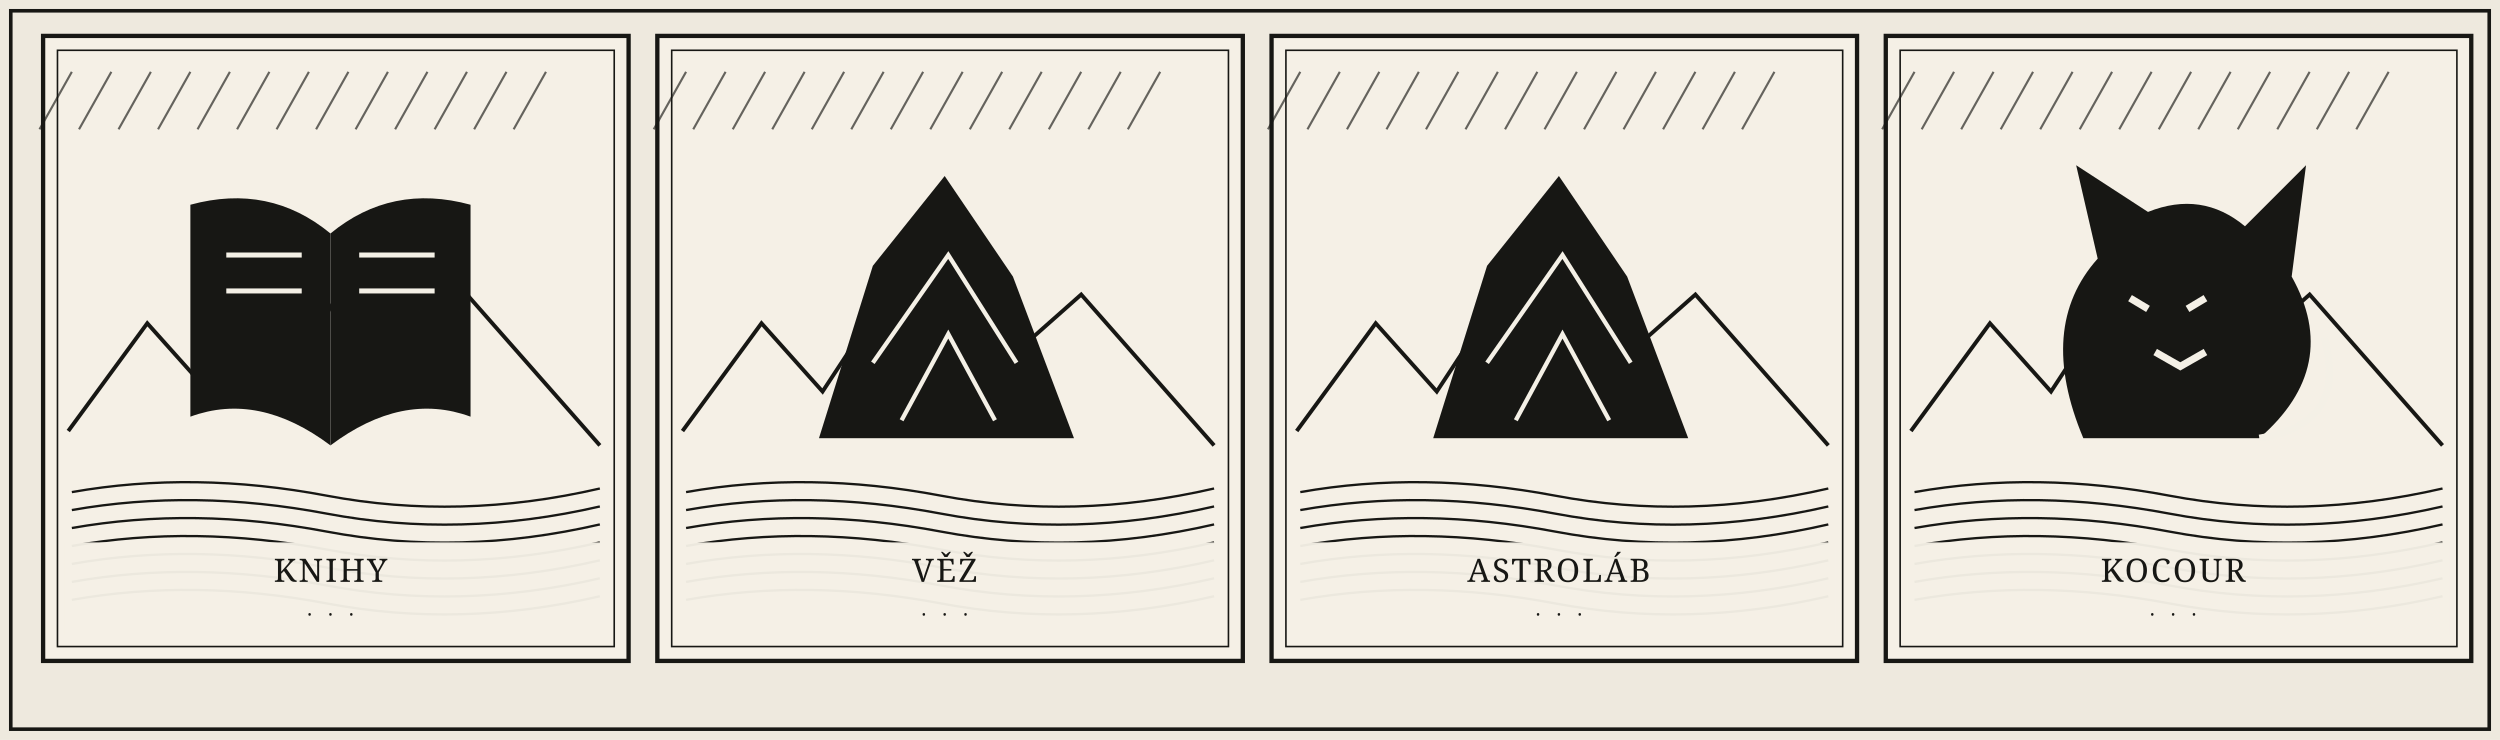
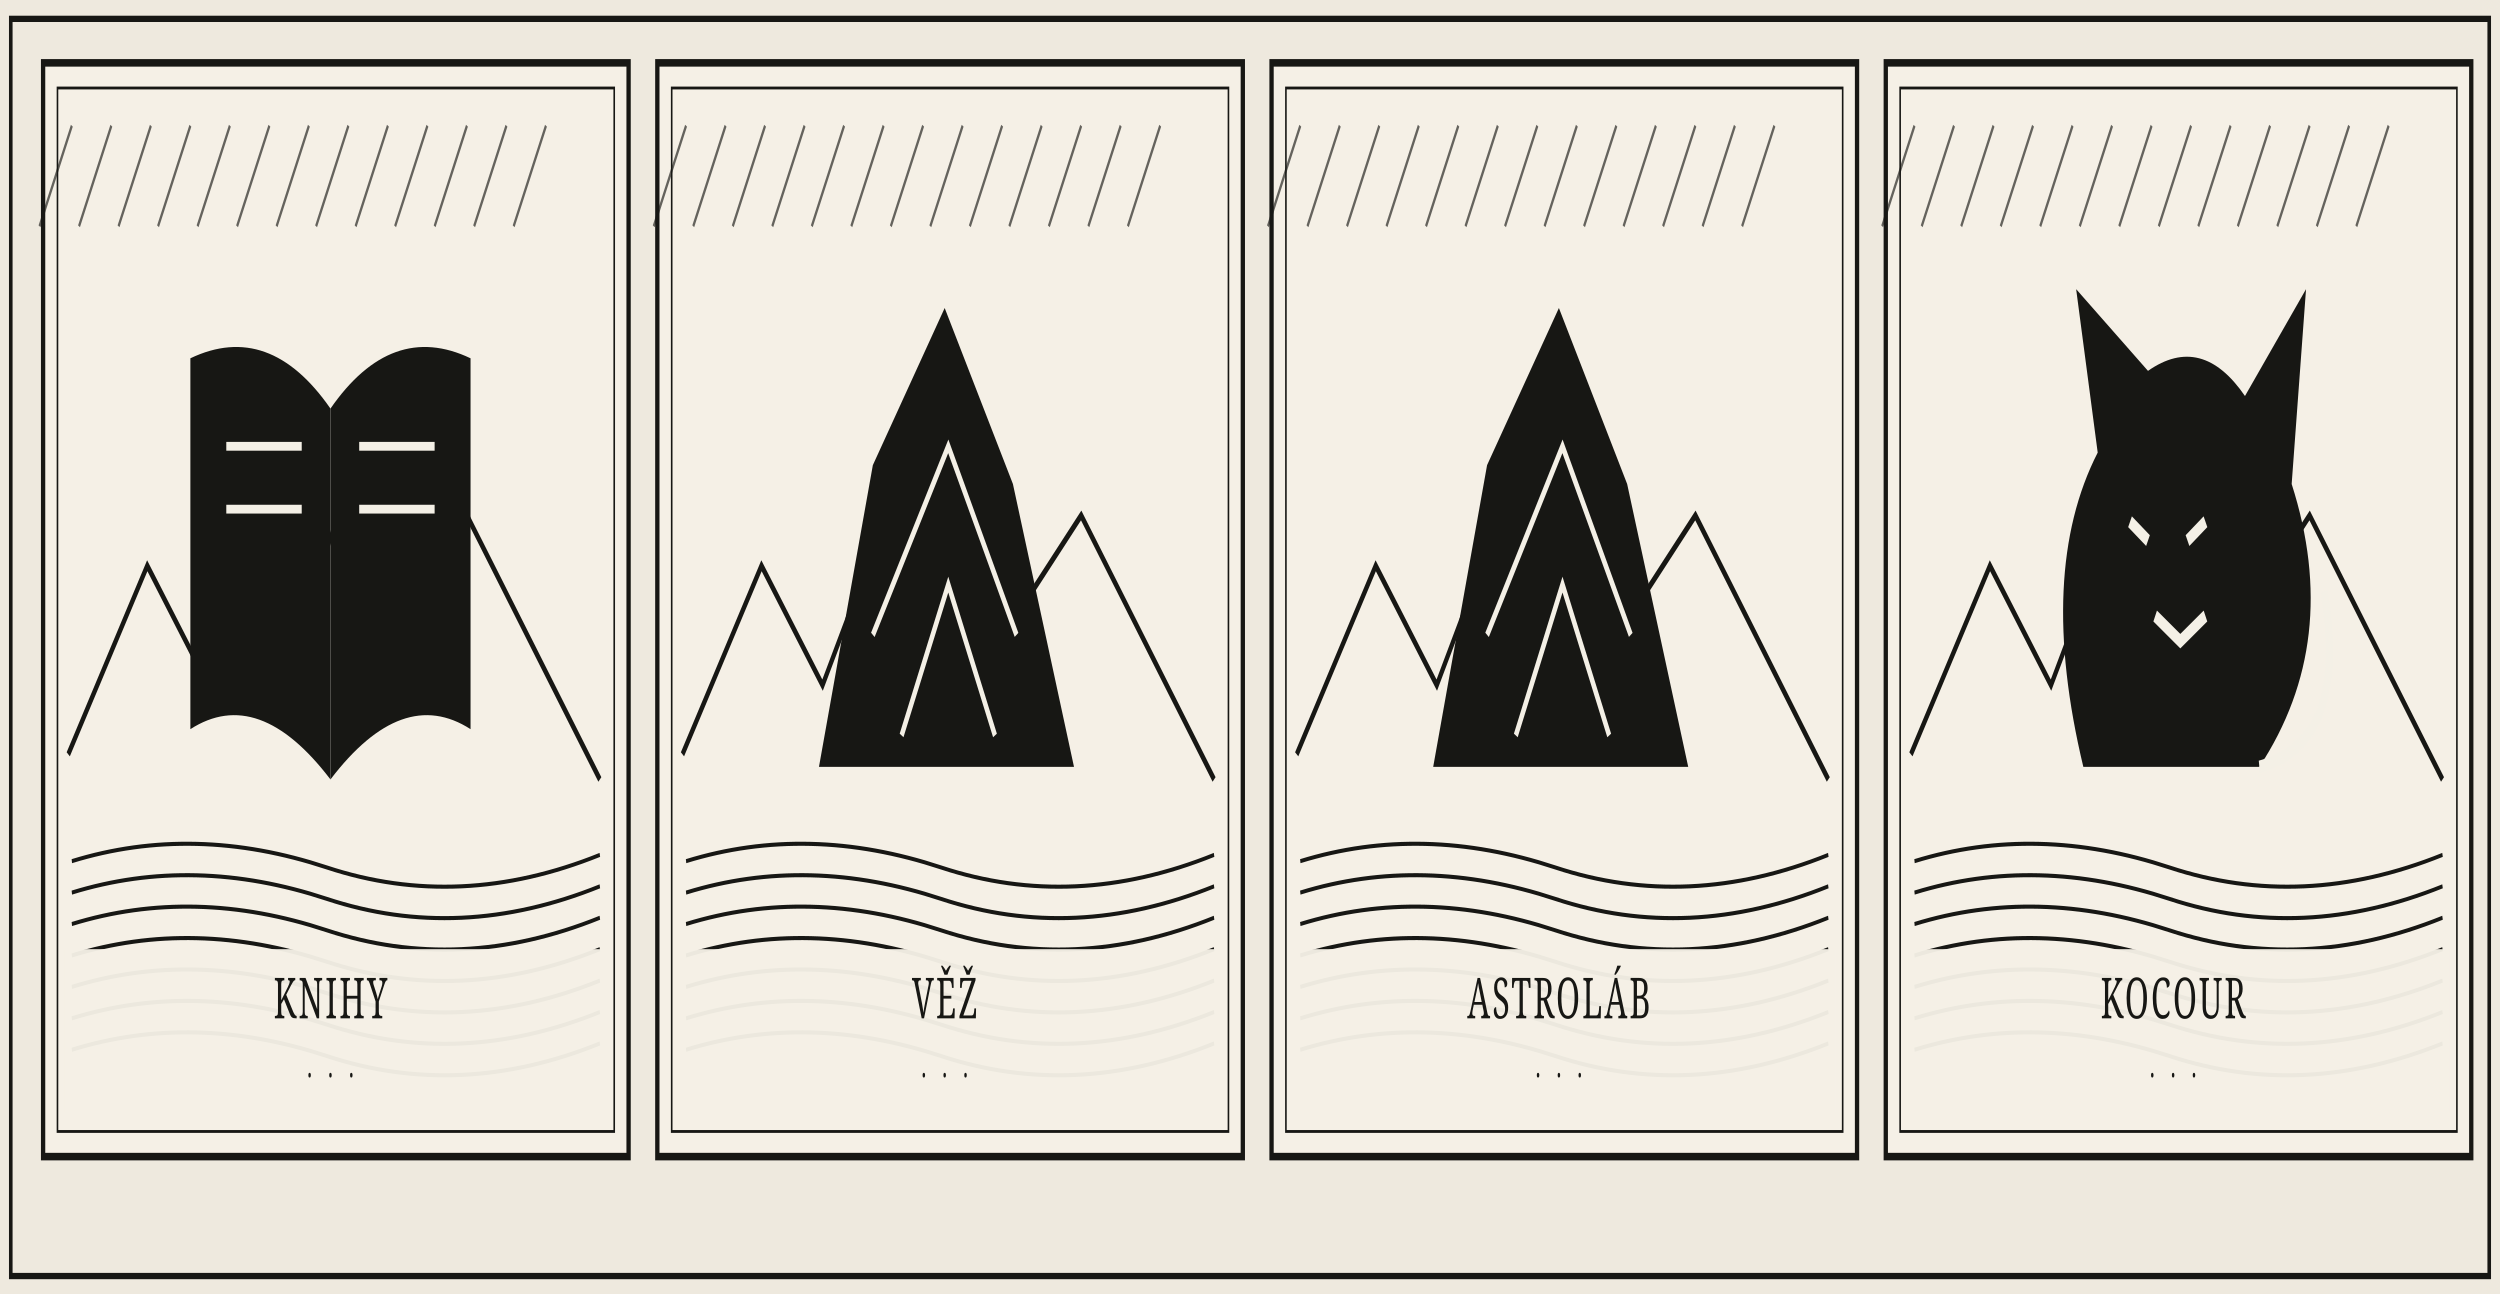
- <svg xmlns="http://www.w3.org/2000/svg" viewBox="0 0 696 206" role="img" aria-labelledby="title desc">
-   <defs>
-     <filter id="paper">
-       <feTurbulence type="fractalNoise" baseFrequency=".75" numOctaves="2" seed="12" />
-       <feColorMatrix values="0 0 0 0 .92 0 0 0 0 .9 0 0 0 0 .83 0 0 0 .12 0" />
-     </filter>
-   </defs>
-   <rect width="696" height="206" fill="#eee9de" />
-   <rect x="3" y="3" width="690" height="200" fill="none" stroke="#171714" stroke-width="1" />
-   <g>
-     <rect x="12" y="10" width="163" height="174" fill="#f5f0e6" stroke="#171714" stroke-width="1.2" />
-     <rect x="16" y="14" width="155" height="166" fill="none" stroke="#171714" stroke-width=".45" />
-     <path d="M20 20 l-9 16" stroke="#171714" stroke-width=".6" opacity=".65" />
-     <path d="M31 20 l-9 16" stroke="#171714" stroke-width=".6" opacity=".65" />
-     <path d="M42 20 l-9 16" stroke="#171714" stroke-width=".6" opacity=".65" />
-     <path d="M53 20 l-9 16" stroke="#171714" stroke-width=".6" opacity=".65" />
-     <path d="M64 20 l-9 16" stroke="#171714" stroke-width=".6" opacity=".65" />
-     <path d="M75 20 l-9 16" stroke="#171714" stroke-width=".6" opacity=".65" />
-     <path d="M86 20 l-9 16" stroke="#171714" stroke-width=".6" opacity=".65" />
-     <path d="M97 20 l-9 16" stroke="#171714" stroke-width=".6" opacity=".65" />
-     <path d="M108 20 l-9 16" stroke="#171714" stroke-width=".6" opacity=".65" />
-     <path d="M119 20 l-9 16" stroke="#171714" stroke-width=".6" opacity=".65" />
-     <path d="M130 20 l-9 16" stroke="#171714" stroke-width=".6" opacity=".65" />
-     <path d="M141 20 l-9 16" stroke="#171714" stroke-width=".6" opacity=".65" />
-     <path d="M152 20 l-9 16" stroke="#171714" stroke-width=".6" opacity=".65" />
-     <path d="M19 120L41 90L58 109L83 71L104 105L130 82L167 124" fill="none" stroke="#171714" stroke-width="1.1" />
-     <path d="M53 57Q75 51 92 65V124Q72 109 53 116Z" fill="#171714" />
-     <path d="M131 57Q109 51 92 65V124Q112 109 131 116Z" fill="#171714" />
-     <path d="M63 71H84M63 81H84M100 71H121M100 81H121" stroke="#f4f0e6" stroke-width="1.4" />
-     <path d="M20 137 Q54 131 91 138 T167 136" fill="none" stroke="#171714" stroke-width=".65" />
-     <path d="M20 142 Q54 136 91 143 T167 141" fill="none" stroke="#171714" stroke-width=".65" />
-     <path d="M20 147 Q54 141 91 148 T167 146" fill="none" stroke="#171714" stroke-width=".65" />
-     <path d="M20 152 Q54 146 91 153 T167 151" fill="none" stroke="#171714" stroke-width=".65" />
-     <path d="M20 157 Q54 151 91 158 T167 156" fill="none" stroke="#171714" stroke-width=".65" />
-     <path d="M20 162 Q54 156 91 163 T167 161" fill="none" stroke="#171714" stroke-width=".65" />
-     <path d="M20 167 Q54 161 91 168 T167 166" fill="none" stroke="#171714" stroke-width=".65" />
-     <rect x="18" y="151" width="151" height="26" fill="#f5f0e6" opacity=".96" />
-     <text x="92" y="162" text-anchor="middle" font-family="Georgia,serif" font-size="9" letter-spacing=".6" fill="#171714">KNIHY</text>
-     <text x="92" y="173" text-anchor="middle" font-family="Georgia,serif" font-size="5.5" letter-spacing="1.5" fill="#171714">· · ·</text>
-   </g>
-   <g>
-     <rect x="183" y="10" width="163" height="174" fill="#f5f0e6" stroke="#171714" stroke-width="1.2" />
-     <rect x="187" y="14" width="155" height="166" fill="none" stroke="#171714" stroke-width=".45" />
-     <path d="M191 20 l-9 16" stroke="#171714" stroke-width=".6" opacity=".65" />
-     <path d="M202 20 l-9 16" stroke="#171714" stroke-width=".6" opacity=".65" />
-     <path d="M213 20 l-9 16" stroke="#171714" stroke-width=".6" opacity=".65" />
-     <path d="M224 20 l-9 16" stroke="#171714" stroke-width=".6" opacity=".65" />
-     <path d="M235 20 l-9 16" stroke="#171714" stroke-width=".6" opacity=".65" />
-     <path d="M246 20 l-9 16" stroke="#171714" stroke-width=".6" opacity=".65" />
-     <path d="M257 20 l-9 16" stroke="#171714" stroke-width=".6" opacity=".65" />
-     <path d="M268 20 l-9 16" stroke="#171714" stroke-width=".6" opacity=".65" />
-     <path d="M279 20 l-9 16" stroke="#171714" stroke-width=".6" opacity=".65" />
-     <path d="M290 20 l-9 16" stroke="#171714" stroke-width=".6" opacity=".65" />
-     <path d="M301 20 l-9 16" stroke="#171714" stroke-width=".6" opacity=".65" />
-     <path d="M312 20 l-9 16" stroke="#171714" stroke-width=".6" opacity=".65" />
-     <path d="M323 20 l-9 16" stroke="#171714" stroke-width=".6" opacity=".65" />
-     <path d="M190 120L212 90L229 109L254 71L275 105L301 82L338 124" fill="none" stroke="#171714" stroke-width="1.1" />
-     <path d="M228 122L243 74L263 49L282 77L299 122Z" fill="#171714" />
-     <path d="M243 101L264 71L283 101M251 117L264 93L277 117" stroke="#f4f0e6" stroke-width="1.2" fill="none" />
-     <path d="M191 137 Q225 131 262 138 T338 136" fill="none" stroke="#171714" stroke-width=".65" />
-     <path d="M191 142 Q225 136 262 143 T338 141" fill="none" stroke="#171714" stroke-width=".65" />
-     <path d="M191 147 Q225 141 262 148 T338 146" fill="none" stroke="#171714" stroke-width=".65" />
-     <path d="M191 152 Q225 146 262 153 T338 151" fill="none" stroke="#171714" stroke-width=".65" />
-     <path d="M191 157 Q225 151 262 158 T338 156" fill="none" stroke="#171714" stroke-width=".65" />
-     <path d="M191 162 Q225 156 262 163 T338 161" fill="none" stroke="#171714" stroke-width=".65" />
-     <path d="M191 167 Q225 161 262 168 T338 166" fill="none" stroke="#171714" stroke-width=".65" />
-     <rect x="189" y="151" width="151" height="26" fill="#f5f0e6" opacity=".96" />
-     <text x="263" y="162" text-anchor="middle" font-family="Georgia,serif" font-size="9" letter-spacing=".6" fill="#171714">VĚŽ</text>
-     <text x="263" y="173" text-anchor="middle" font-family="Georgia,serif" font-size="5.5" letter-spacing="1.5" fill="#171714">· · ·</text>
-   </g>
-   <g>
-     <rect x="354" y="10" width="163" height="174" fill="#f5f0e6" stroke="#171714" stroke-width="1.2" />
-     <rect x="358" y="14" width="155" height="166" fill="none" stroke="#171714" stroke-width=".45" />
-     <path d="M362 20 l-9 16" stroke="#171714" stroke-width=".6" opacity=".65" />
-     <path d="M373 20 l-9 16" stroke="#171714" stroke-width=".6" opacity=".65" />
-     <path d="M384 20 l-9 16" stroke="#171714" stroke-width=".6" opacity=".65" />
-     <path d="M395 20 l-9 16" stroke="#171714" stroke-width=".6" opacity=".65" />
-     <path d="M406 20 l-9 16" stroke="#171714" stroke-width=".6" opacity=".65" />
-     <path d="M417 20 l-9 16" stroke="#171714" stroke-width=".6" opacity=".65" />
-     <path d="M428 20 l-9 16" stroke="#171714" stroke-width=".6" opacity=".65" />
-     <path d="M439 20 l-9 16" stroke="#171714" stroke-width=".6" opacity=".65" />
-     <path d="M450 20 l-9 16" stroke="#171714" stroke-width=".6" opacity=".65" />
-     <path d="M461 20 l-9 16" stroke="#171714" stroke-width=".6" opacity=".65" />
-     <path d="M472 20 l-9 16" stroke="#171714" stroke-width=".6" opacity=".65" />
-     <path d="M483 20 l-9 16" stroke="#171714" stroke-width=".6" opacity=".65" />
-     <path d="M494 20 l-9 16" stroke="#171714" stroke-width=".6" opacity=".65" />
-     <path d="M361 120L383 90L400 109L425 71L446 105L472 82L509 124" fill="none" stroke="#171714" stroke-width="1.1" />
-     <path d="M399 122L414 74L434 49L453 77L470 122Z" fill="#171714" />
-     <path d="M414 101L435 71L454 101M422 117L435 93L448 117" stroke="#f4f0e6" stroke-width="1.2" fill="none" />
-     <path d="M362 137 Q396 131 433 138 T509 136" fill="none" stroke="#171714" stroke-width=".65" />
-     <path d="M362 142 Q396 136 433 143 T509 141" fill="none" stroke="#171714" stroke-width=".65" />
-     <path d="M362 147 Q396 141 433 148 T509 146" fill="none" stroke="#171714" stroke-width=".65" />
-     <path d="M362 152 Q396 146 433 153 T509 151" fill="none" stroke="#171714" stroke-width=".65" />
-     <path d="M362 157 Q396 151 433 158 T509 156" fill="none" stroke="#171714" stroke-width=".65" />
-     <path d="M362 162 Q396 156 433 163 T509 161" fill="none" stroke="#171714" stroke-width=".65" />
-     <path d="M362 167 Q396 161 433 168 T509 166" fill="none" stroke="#171714" stroke-width=".65" />
-     <rect x="360" y="151" width="151" height="26" fill="#f5f0e6" opacity=".96" />
-     <text x="434" y="162" text-anchor="middle" font-family="Georgia,serif" font-size="9" letter-spacing=".6" fill="#171714">ASTROLÁB</text>
-     <text x="434" y="173" text-anchor="middle" font-family="Georgia,serif" font-size="5.5" letter-spacing="1.5" fill="#171714">· · ·</text>
-   </g>
-   <g>
-     <rect x="525" y="10" width="163" height="174" fill="#f5f0e6" stroke="#171714" stroke-width="1.2" />
-     <rect x="529" y="14" width="155" height="166" fill="none" stroke="#171714" stroke-width=".45" />
-     <path d="M533 20 l-9 16" stroke="#171714" stroke-width=".6" opacity=".65" />
-     <path d="M544 20 l-9 16" stroke="#171714" stroke-width=".6" opacity=".65" />
-     <path d="M555 20 l-9 16" stroke="#171714" stroke-width=".6" opacity=".65" />
-     <path d="M566 20 l-9 16" stroke="#171714" stroke-width=".6" opacity=".65" />
-     <path d="M577 20 l-9 16" stroke="#171714" stroke-width=".6" opacity=".65" />
-     <path d="M588 20 l-9 16" stroke="#171714" stroke-width=".6" opacity=".65" />
-     <path d="M599 20 l-9 16" stroke="#171714" stroke-width=".6" opacity=".65" />
-     <path d="M610 20 l-9 16" stroke="#171714" stroke-width=".6" opacity=".65" />
-     <path d="M621 20 l-9 16" stroke="#171714" stroke-width=".6" opacity=".65" />
-     <path d="M632 20 l-9 16" stroke="#171714" stroke-width=".6" opacity=".65" />
-     <path d="M643 20 l-9 16" stroke="#171714" stroke-width=".6" opacity=".65" />
-     <path d="M654 20 l-9 16" stroke="#171714" stroke-width=".6" opacity=".65" />
-     <path d="M665 20 l-9 16" stroke="#171714" stroke-width=".6" opacity=".65" />
-     <path d="M532 120L554 90L571 109L596 71L617 105L643 82L680 124" fill="none" stroke="#171714" stroke-width="1.1" />
-     <path d="M580 122Q567 91 584 72L578 46L598 59Q613 53 625 63L642 46L638 77Q652 102 629 122Z" fill="#171714" />
-     <path d="M593 83l5 3m16 -3l-5 3M600 98l7 4l7 -4M629 122Q654 118 647 94" fill="none" stroke="#f4f0e6" stroke-width="2" />
-     <path d="M533 137 Q567 131 604 138 T680 136" fill="none" stroke="#171714" stroke-width=".65" />
-     <path d="M533 142 Q567 136 604 143 T680 141" fill="none" stroke="#171714" stroke-width=".65" />
-     <path d="M533 147 Q567 141 604 148 T680 146" fill="none" stroke="#171714" stroke-width=".65" />
-     <path d="M533 152 Q567 146 604 153 T680 151" fill="none" stroke="#171714" stroke-width=".65" />
-     <path d="M533 157 Q567 151 604 158 T680 156" fill="none" stroke="#171714" stroke-width=".65" />
-     <path d="M533 162 Q567 156 604 163 T680 161" fill="none" stroke="#171714" stroke-width=".65" />
-     <path d="M533 167 Q567 161 604 168 T680 166" fill="none" stroke="#171714" stroke-width=".65" />
-     <rect x="531" y="151" width="151" height="26" fill="#f5f0e6" opacity=".96" />
-     <text x="605" y="162" text-anchor="middle" font-family="Georgia,serif" font-size="9" letter-spacing=".6" fill="#171714">KOCOUR</text>
-     <text x="605" y="173" text-anchor="middle" font-family="Georgia,serif" font-size="5.5" letter-spacing="1.5" fill="#171714">· · ·</text>
+ <svg xmlns="http://www.w3.org/2000/svg" viewBox="0 0 696 360" role="img" aria-labelledby="title desc">
+   <g transform="scale(1 1.75)">
+     <defs>
+       <filter id="paper">
+         <feTurbulence type="fractalNoise" baseFrequency=".75" numOctaves="2" seed="12" />
+         <feColorMatrix values="0 0 0 0 .92 0 0 0 0 .9 0 0 0 0 .83 0 0 0 .12 0" />
+       </filter>
+     </defs>
+     <rect width="696" height="206" fill="#eee9de" />
+     <rect x="3" y="3" width="690" height="200" fill="none" stroke="#171714" stroke-width="1" />
+     <g>
+       <rect x="12" y="10" width="163" height="174" fill="#f5f0e6" stroke="#171714" stroke-width="1.2" />
+       <rect x="16" y="14" width="155" height="166" fill="none" stroke="#171714" stroke-width=".45" />
+       <path d="M20 20 l-9 16" stroke="#171714" stroke-width=".6" opacity=".65" />
+       <path d="M31 20 l-9 16" stroke="#171714" stroke-width=".6" opacity=".65" />
+       <path d="M42 20 l-9 16" stroke="#171714" stroke-width=".6" opacity=".65" />
+       <path d="M53 20 l-9 16" stroke="#171714" stroke-width=".6" opacity=".65" />
+       <path d="M64 20 l-9 16" stroke="#171714" stroke-width=".6" opacity=".65" />
+       <path d="M75 20 l-9 16" stroke="#171714" stroke-width=".6" opacity=".65" />
+       <path d="M86 20 l-9 16" stroke="#171714" stroke-width=".6" opacity=".65" />
+       <path d="M97 20 l-9 16" stroke="#171714" stroke-width=".6" opacity=".65" />
+       <path d="M108 20 l-9 16" stroke="#171714" stroke-width=".6" opacity=".65" />
+       <path d="M119 20 l-9 16" stroke="#171714" stroke-width=".6" opacity=".65" />
+       <path d="M130 20 l-9 16" stroke="#171714" stroke-width=".6" opacity=".65" />
+       <path d="M141 20 l-9 16" stroke="#171714" stroke-width=".6" opacity=".65" />
+       <path d="M152 20 l-9 16" stroke="#171714" stroke-width=".6" opacity=".65" />
+       <path d="M19 120L41 90L58 109L83 71L104 105L130 82L167 124" fill="none" stroke="#171714" stroke-width="1.1" />
+       <path d="M53 57Q75 51 92 65V124Q72 109 53 116Z" fill="#171714" />
+       <path d="M131 57Q109 51 92 65V124Q112 109 131 116Z" fill="#171714" />
+       <path d="M63 71H84M63 81H84M100 71H121M100 81H121" stroke="#f4f0e6" stroke-width="1.4" />
+       <path d="M20 137 Q54 131 91 138 T167 136" fill="none" stroke="#171714" stroke-width=".65" />
+       <path d="M20 142 Q54 136 91 143 T167 141" fill="none" stroke="#171714" stroke-width=".65" />
+       <path d="M20 147 Q54 141 91 148 T167 146" fill="none" stroke="#171714" stroke-width=".65" />
+       <path d="M20 152 Q54 146 91 153 T167 151" fill="none" stroke="#171714" stroke-width=".65" />
+       <path d="M20 157 Q54 151 91 158 T167 156" fill="none" stroke="#171714" stroke-width=".65" />
+       <path d="M20 162 Q54 156 91 163 T167 161" fill="none" stroke="#171714" stroke-width=".65" />
+       <path d="M20 167 Q54 161 91 168 T167 166" fill="none" stroke="#171714" stroke-width=".65" />
+       <rect x="18" y="151" width="151" height="26" fill="#f5f0e6" opacity=".96" />
+       <text x="92" y="162" text-anchor="middle" font-family="Georgia,serif" font-size="9" letter-spacing=".6" fill="#171714">KNIHY</text>
+       <text x="92" y="173" text-anchor="middle" font-family="Georgia,serif" font-size="5.5" letter-spacing="1.5" fill="#171714">· · ·</text>
+     </g>
+     <g>
+       <rect x="183" y="10" width="163" height="174" fill="#f5f0e6" stroke="#171714" stroke-width="1.2" />
+       <rect x="187" y="14" width="155" height="166" fill="none" stroke="#171714" stroke-width=".45" />
+       <path d="M191 20 l-9 16" stroke="#171714" stroke-width=".6" opacity=".65" />
+       <path d="M202 20 l-9 16" stroke="#171714" stroke-width=".6" opacity=".65" />
+       <path d="M213 20 l-9 16" stroke="#171714" stroke-width=".6" opacity=".65" />
+       <path d="M224 20 l-9 16" stroke="#171714" stroke-width=".6" opacity=".65" />
+       <path d="M235 20 l-9 16" stroke="#171714" stroke-width=".6" opacity=".65" />
+       <path d="M246 20 l-9 16" stroke="#171714" stroke-width=".6" opacity=".65" />
+       <path d="M257 20 l-9 16" stroke="#171714" stroke-width=".6" opacity=".65" />
+       <path d="M268 20 l-9 16" stroke="#171714" stroke-width=".6" opacity=".65" />
+       <path d="M279 20 l-9 16" stroke="#171714" stroke-width=".6" opacity=".65" />
+       <path d="M290 20 l-9 16" stroke="#171714" stroke-width=".6" opacity=".65" />
+       <path d="M301 20 l-9 16" stroke="#171714" stroke-width=".6" opacity=".65" />
+       <path d="M312 20 l-9 16" stroke="#171714" stroke-width=".6" opacity=".65" />
+       <path d="M323 20 l-9 16" stroke="#171714" stroke-width=".6" opacity=".65" />
+       <path d="M190 120L212 90L229 109L254 71L275 105L301 82L338 124" fill="none" stroke="#171714" stroke-width="1.1" />
+       <path d="M228 122L243 74L263 49L282 77L299 122Z" fill="#171714" />
+       <path d="M243 101L264 71L283 101M251 117L264 93L277 117" stroke="#f4f0e6" stroke-width="1.2" fill="none" />
+       <path d="M191 137 Q225 131 262 138 T338 136" fill="none" stroke="#171714" stroke-width=".65" />
+       <path d="M191 142 Q225 136 262 143 T338 141" fill="none" stroke="#171714" stroke-width=".65" />
+       <path d="M191 147 Q225 141 262 148 T338 146" fill="none" stroke="#171714" stroke-width=".65" />
+       <path d="M191 152 Q225 146 262 153 T338 151" fill="none" stroke="#171714" stroke-width=".65" />
+       <path d="M191 157 Q225 151 262 158 T338 156" fill="none" stroke="#171714" stroke-width=".65" />
+       <path d="M191 162 Q225 156 262 163 T338 161" fill="none" stroke="#171714" stroke-width=".65" />
+       <path d="M191 167 Q225 161 262 168 T338 166" fill="none" stroke="#171714" stroke-width=".65" />
+       <rect x="189" y="151" width="151" height="26" fill="#f5f0e6" opacity=".96" />
+       <text x="263" y="162" text-anchor="middle" font-family="Georgia,serif" font-size="9" letter-spacing=".6" fill="#171714">VĚŽ</text>
+       <text x="263" y="173" text-anchor="middle" font-family="Georgia,serif" font-size="5.5" letter-spacing="1.5" fill="#171714">· · ·</text>
+     </g>
+     <g>
+       <rect x="354" y="10" width="163" height="174" fill="#f5f0e6" stroke="#171714" stroke-width="1.2" />
+       <rect x="358" y="14" width="155" height="166" fill="none" stroke="#171714" stroke-width=".45" />
+       <path d="M362 20 l-9 16" stroke="#171714" stroke-width=".6" opacity=".65" />
+       <path d="M373 20 l-9 16" stroke="#171714" stroke-width=".6" opacity=".65" />
+       <path d="M384 20 l-9 16" stroke="#171714" stroke-width=".6" opacity=".65" />
+       <path d="M395 20 l-9 16" stroke="#171714" stroke-width=".6" opacity=".65" />
+       <path d="M406 20 l-9 16" stroke="#171714" stroke-width=".6" opacity=".65" />
+       <path d="M417 20 l-9 16" stroke="#171714" stroke-width=".6" opacity=".65" />
+       <path d="M428 20 l-9 16" stroke="#171714" stroke-width=".6" opacity=".65" />
+       <path d="M439 20 l-9 16" stroke="#171714" stroke-width=".6" opacity=".65" />
+       <path d="M450 20 l-9 16" stroke="#171714" stroke-width=".6" opacity=".65" />
+       <path d="M461 20 l-9 16" stroke="#171714" stroke-width=".6" opacity=".65" />
+       <path d="M472 20 l-9 16" stroke="#171714" stroke-width=".6" opacity=".65" />
+       <path d="M483 20 l-9 16" stroke="#171714" stroke-width=".6" opacity=".65" />
+       <path d="M494 20 l-9 16" stroke="#171714" stroke-width=".6" opacity=".65" />
+       <path d="M361 120L383 90L400 109L425 71L446 105L472 82L509 124" fill="none" stroke="#171714" stroke-width="1.1" />
+       <path d="M399 122L414 74L434 49L453 77L470 122Z" fill="#171714" />
+       <path d="M414 101L435 71L454 101M422 117L435 93L448 117" stroke="#f4f0e6" stroke-width="1.2" fill="none" />
+       <path d="M362 137 Q396 131 433 138 T509 136" fill="none" stroke="#171714" stroke-width=".65" />
+       <path d="M362 142 Q396 136 433 143 T509 141" fill="none" stroke="#171714" stroke-width=".65" />
+       <path d="M362 147 Q396 141 433 148 T509 146" fill="none" stroke="#171714" stroke-width=".65" />
+       <path d="M362 152 Q396 146 433 153 T509 151" fill="none" stroke="#171714" stroke-width=".65" />
+       <path d="M362 157 Q396 151 433 158 T509 156" fill="none" stroke="#171714" stroke-width=".65" />
+       <path d="M362 162 Q396 156 433 163 T509 161" fill="none" stroke="#171714" stroke-width=".65" />
+       <path d="M362 167 Q396 161 433 168 T509 166" fill="none" stroke="#171714" stroke-width=".65" />
+       <rect x="360" y="151" width="151" height="26" fill="#f5f0e6" opacity=".96" />
+       <text x="434" y="162" text-anchor="middle" font-family="Georgia,serif" font-size="9" letter-spacing=".6" fill="#171714">ASTROLÁB</text>
+       <text x="434" y="173" text-anchor="middle" font-family="Georgia,serif" font-size="5.5" letter-spacing="1.5" fill="#171714">· · ·</text>
+     </g>
+     <g>
+       <rect x="525" y="10" width="163" height="174" fill="#f5f0e6" stroke="#171714" stroke-width="1.2" />
+       <rect x="529" y="14" width="155" height="166" fill="none" stroke="#171714" stroke-width=".45" />
+       <path d="M533 20 l-9 16" stroke="#171714" stroke-width=".6" opacity=".65" />
+       <path d="M544 20 l-9 16" stroke="#171714" stroke-width=".6" opacity=".65" />
+       <path d="M555 20 l-9 16" stroke="#171714" stroke-width=".6" opacity=".65" />
+       <path d="M566 20 l-9 16" stroke="#171714" stroke-width=".6" opacity=".65" />
+       <path d="M577 20 l-9 16" stroke="#171714" stroke-width=".6" opacity=".65" />
+       <path d="M588 20 l-9 16" stroke="#171714" stroke-width=".6" opacity=".65" />
+       <path d="M599 20 l-9 16" stroke="#171714" stroke-width=".6" opacity=".65" />
+       <path d="M610 20 l-9 16" stroke="#171714" stroke-width=".6" opacity=".65" />
+       <path d="M621 20 l-9 16" stroke="#171714" stroke-width=".6" opacity=".65" />
+       <path d="M632 20 l-9 16" stroke="#171714" stroke-width=".6" opacity=".65" />
+       <path d="M643 20 l-9 16" stroke="#171714" stroke-width=".6" opacity=".65" />
+       <path d="M654 20 l-9 16" stroke="#171714" stroke-width=".6" opacity=".65" />
+       <path d="M665 20 l-9 16" stroke="#171714" stroke-width=".6" opacity=".65" />
+       <path d="M532 120L554 90L571 109L596 71L617 105L643 82L680 124" fill="none" stroke="#171714" stroke-width="1.1" />
+       <path d="M580 122Q567 91 584 72L578 46L598 59Q613 53 625 63L642 46L638 77Q652 102 629 122Z" fill="#171714" />
+       <path d="M593 83l5 3m16 -3l-5 3M600 98l7 4l7 -4M629 122Q654 118 647 94" fill="none" stroke="#f4f0e6" stroke-width="2" />
+       <path d="M533 137 Q567 131 604 138 T680 136" fill="none" stroke="#171714" stroke-width=".65" />
+       <path d="M533 142 Q567 136 604 143 T680 141" fill="none" stroke="#171714" stroke-width=".65" />
+       <path d="M533 147 Q567 141 604 148 T680 146" fill="none" stroke="#171714" stroke-width=".65" />
+       <path d="M533 152 Q567 146 604 153 T680 151" fill="none" stroke="#171714" stroke-width=".65" />
+       <path d="M533 157 Q567 151 604 158 T680 156" fill="none" stroke="#171714" stroke-width=".65" />
+       <path d="M533 162 Q567 156 604 163 T680 161" fill="none" stroke="#171714" stroke-width=".65" />
+       <path d="M533 167 Q567 161 604 168 T680 166" fill="none" stroke="#171714" stroke-width=".65" />
+       <rect x="531" y="151" width="151" height="26" fill="#f5f0e6" opacity=".96" />
+       <text x="605" y="162" text-anchor="middle" font-family="Georgia,serif" font-size="9" letter-spacing=".6" fill="#171714">KOCOUR</text>
+       <text x="605" y="173" text-anchor="middle" font-family="Georgia,serif" font-size="5.5" letter-spacing="1.5" fill="#171714">· · ·</text>
+     </g>
  </g>
</svg>
